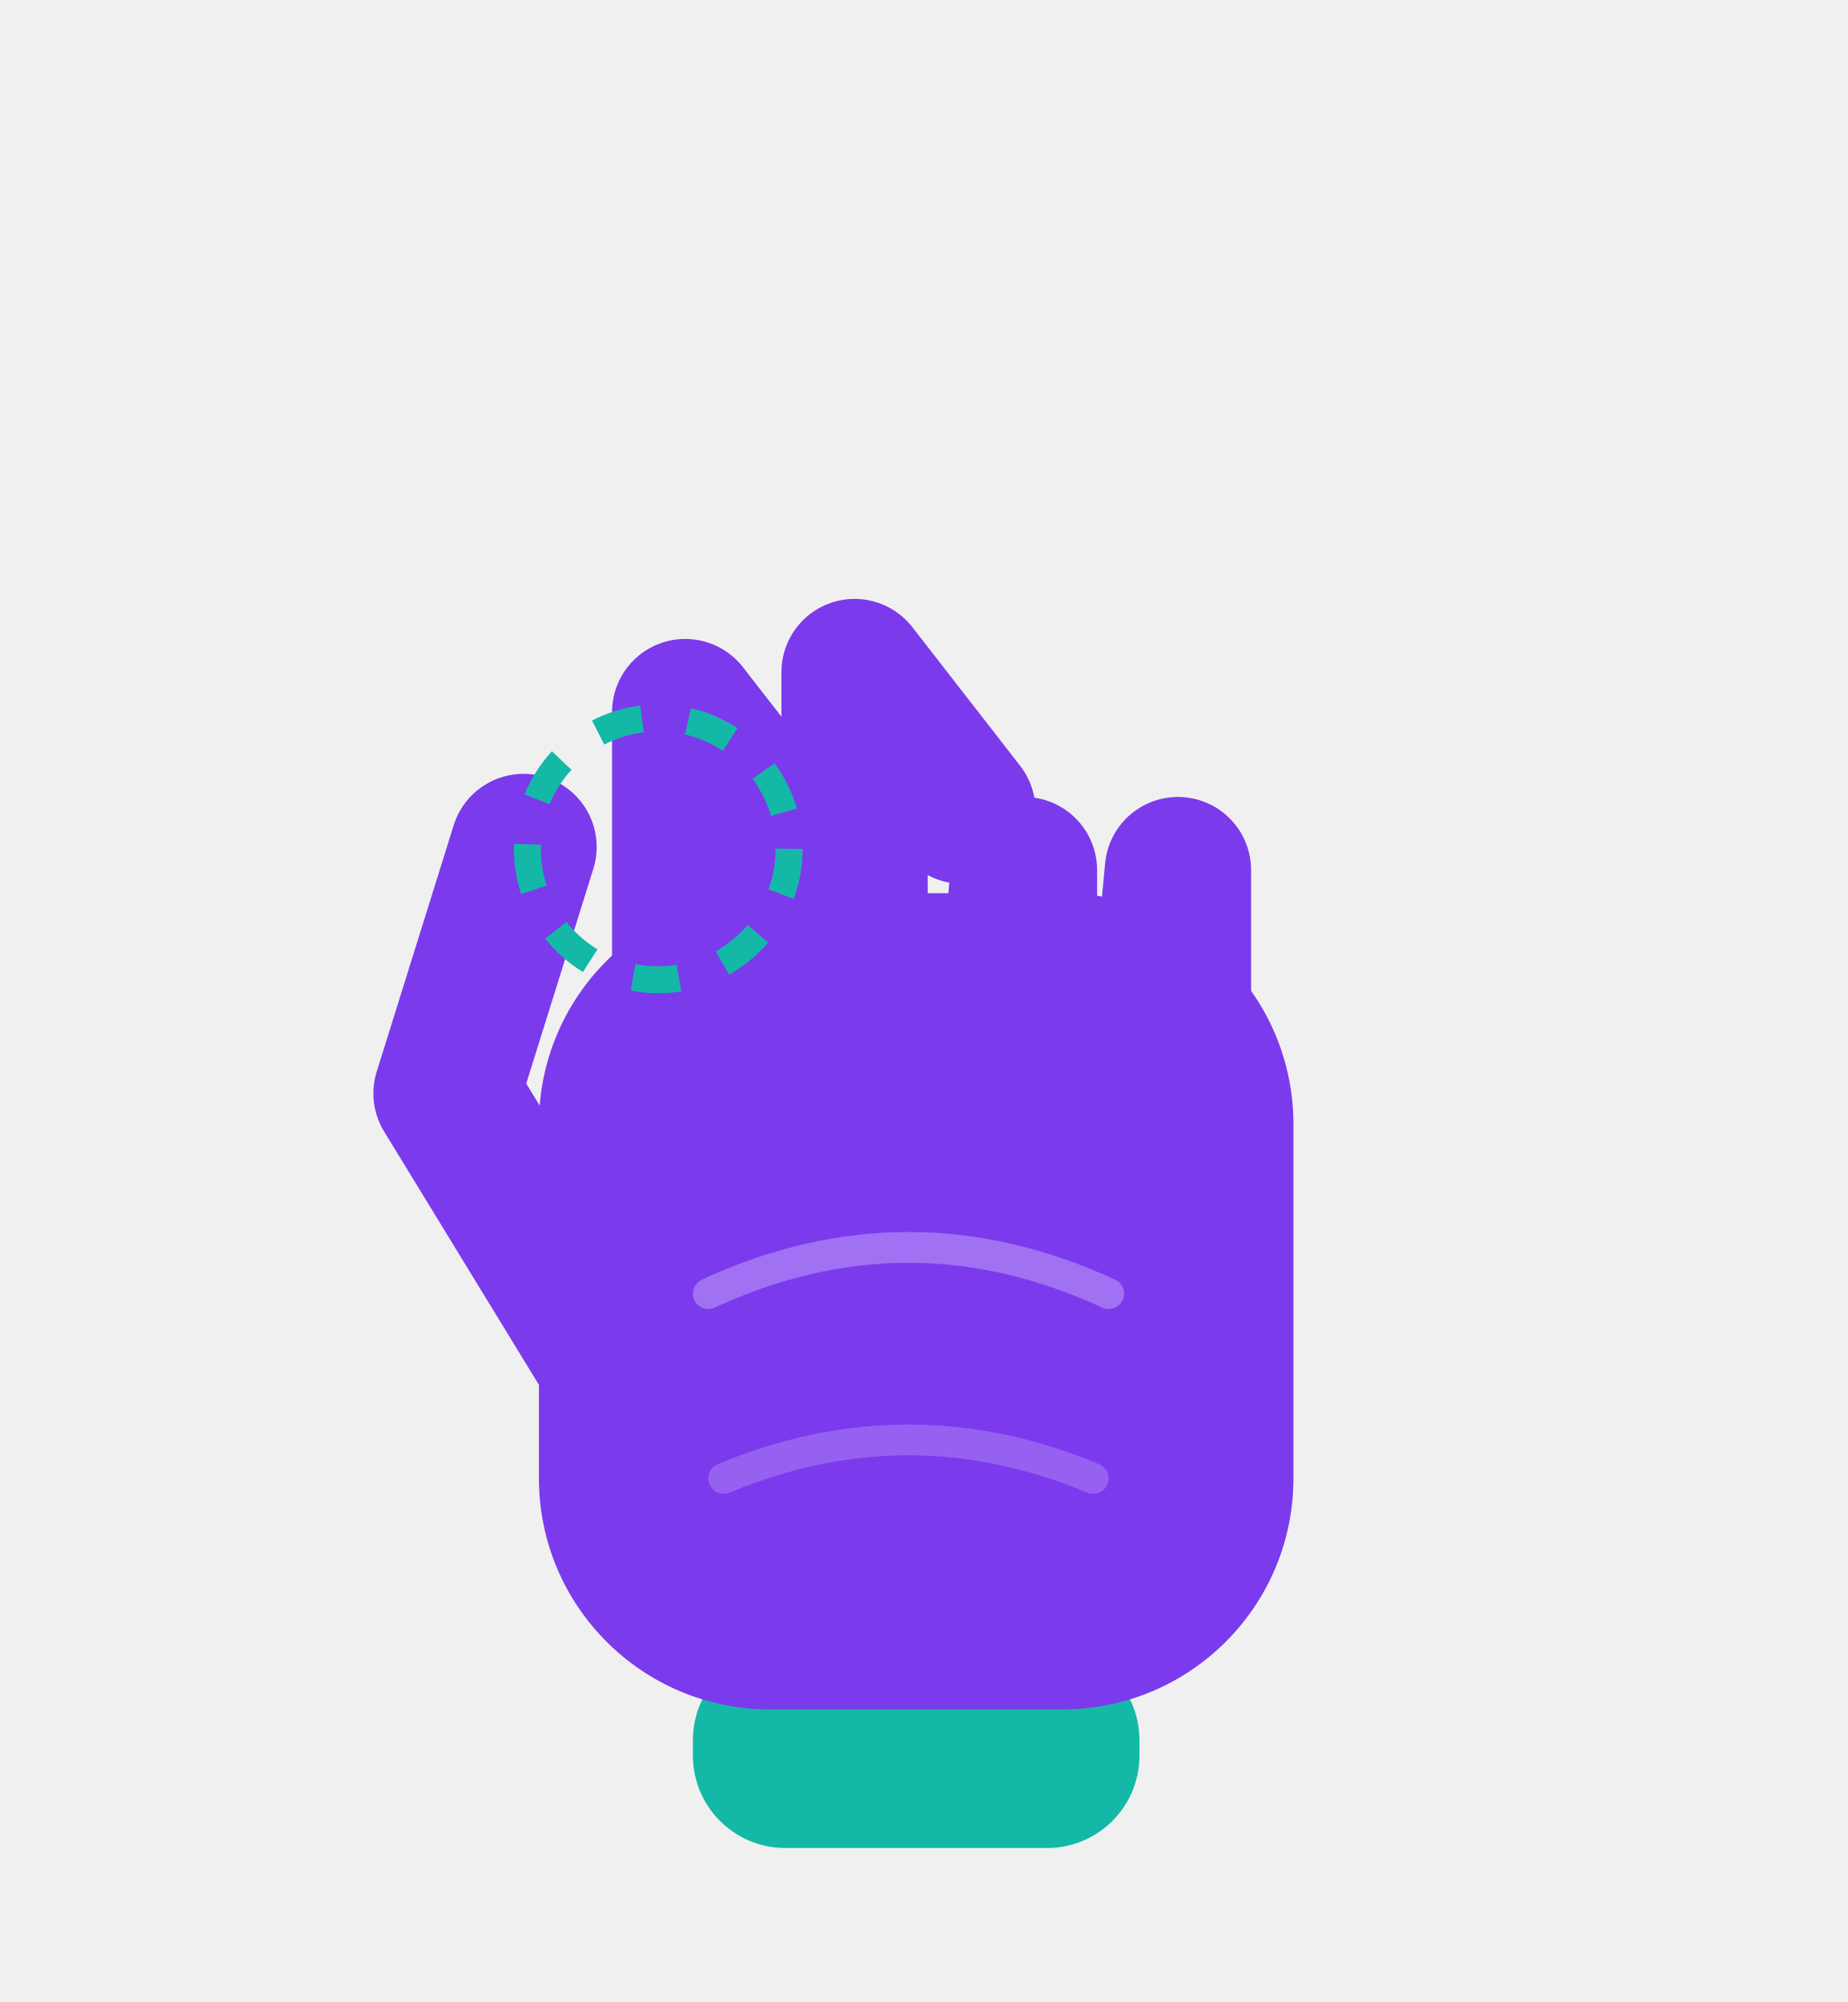
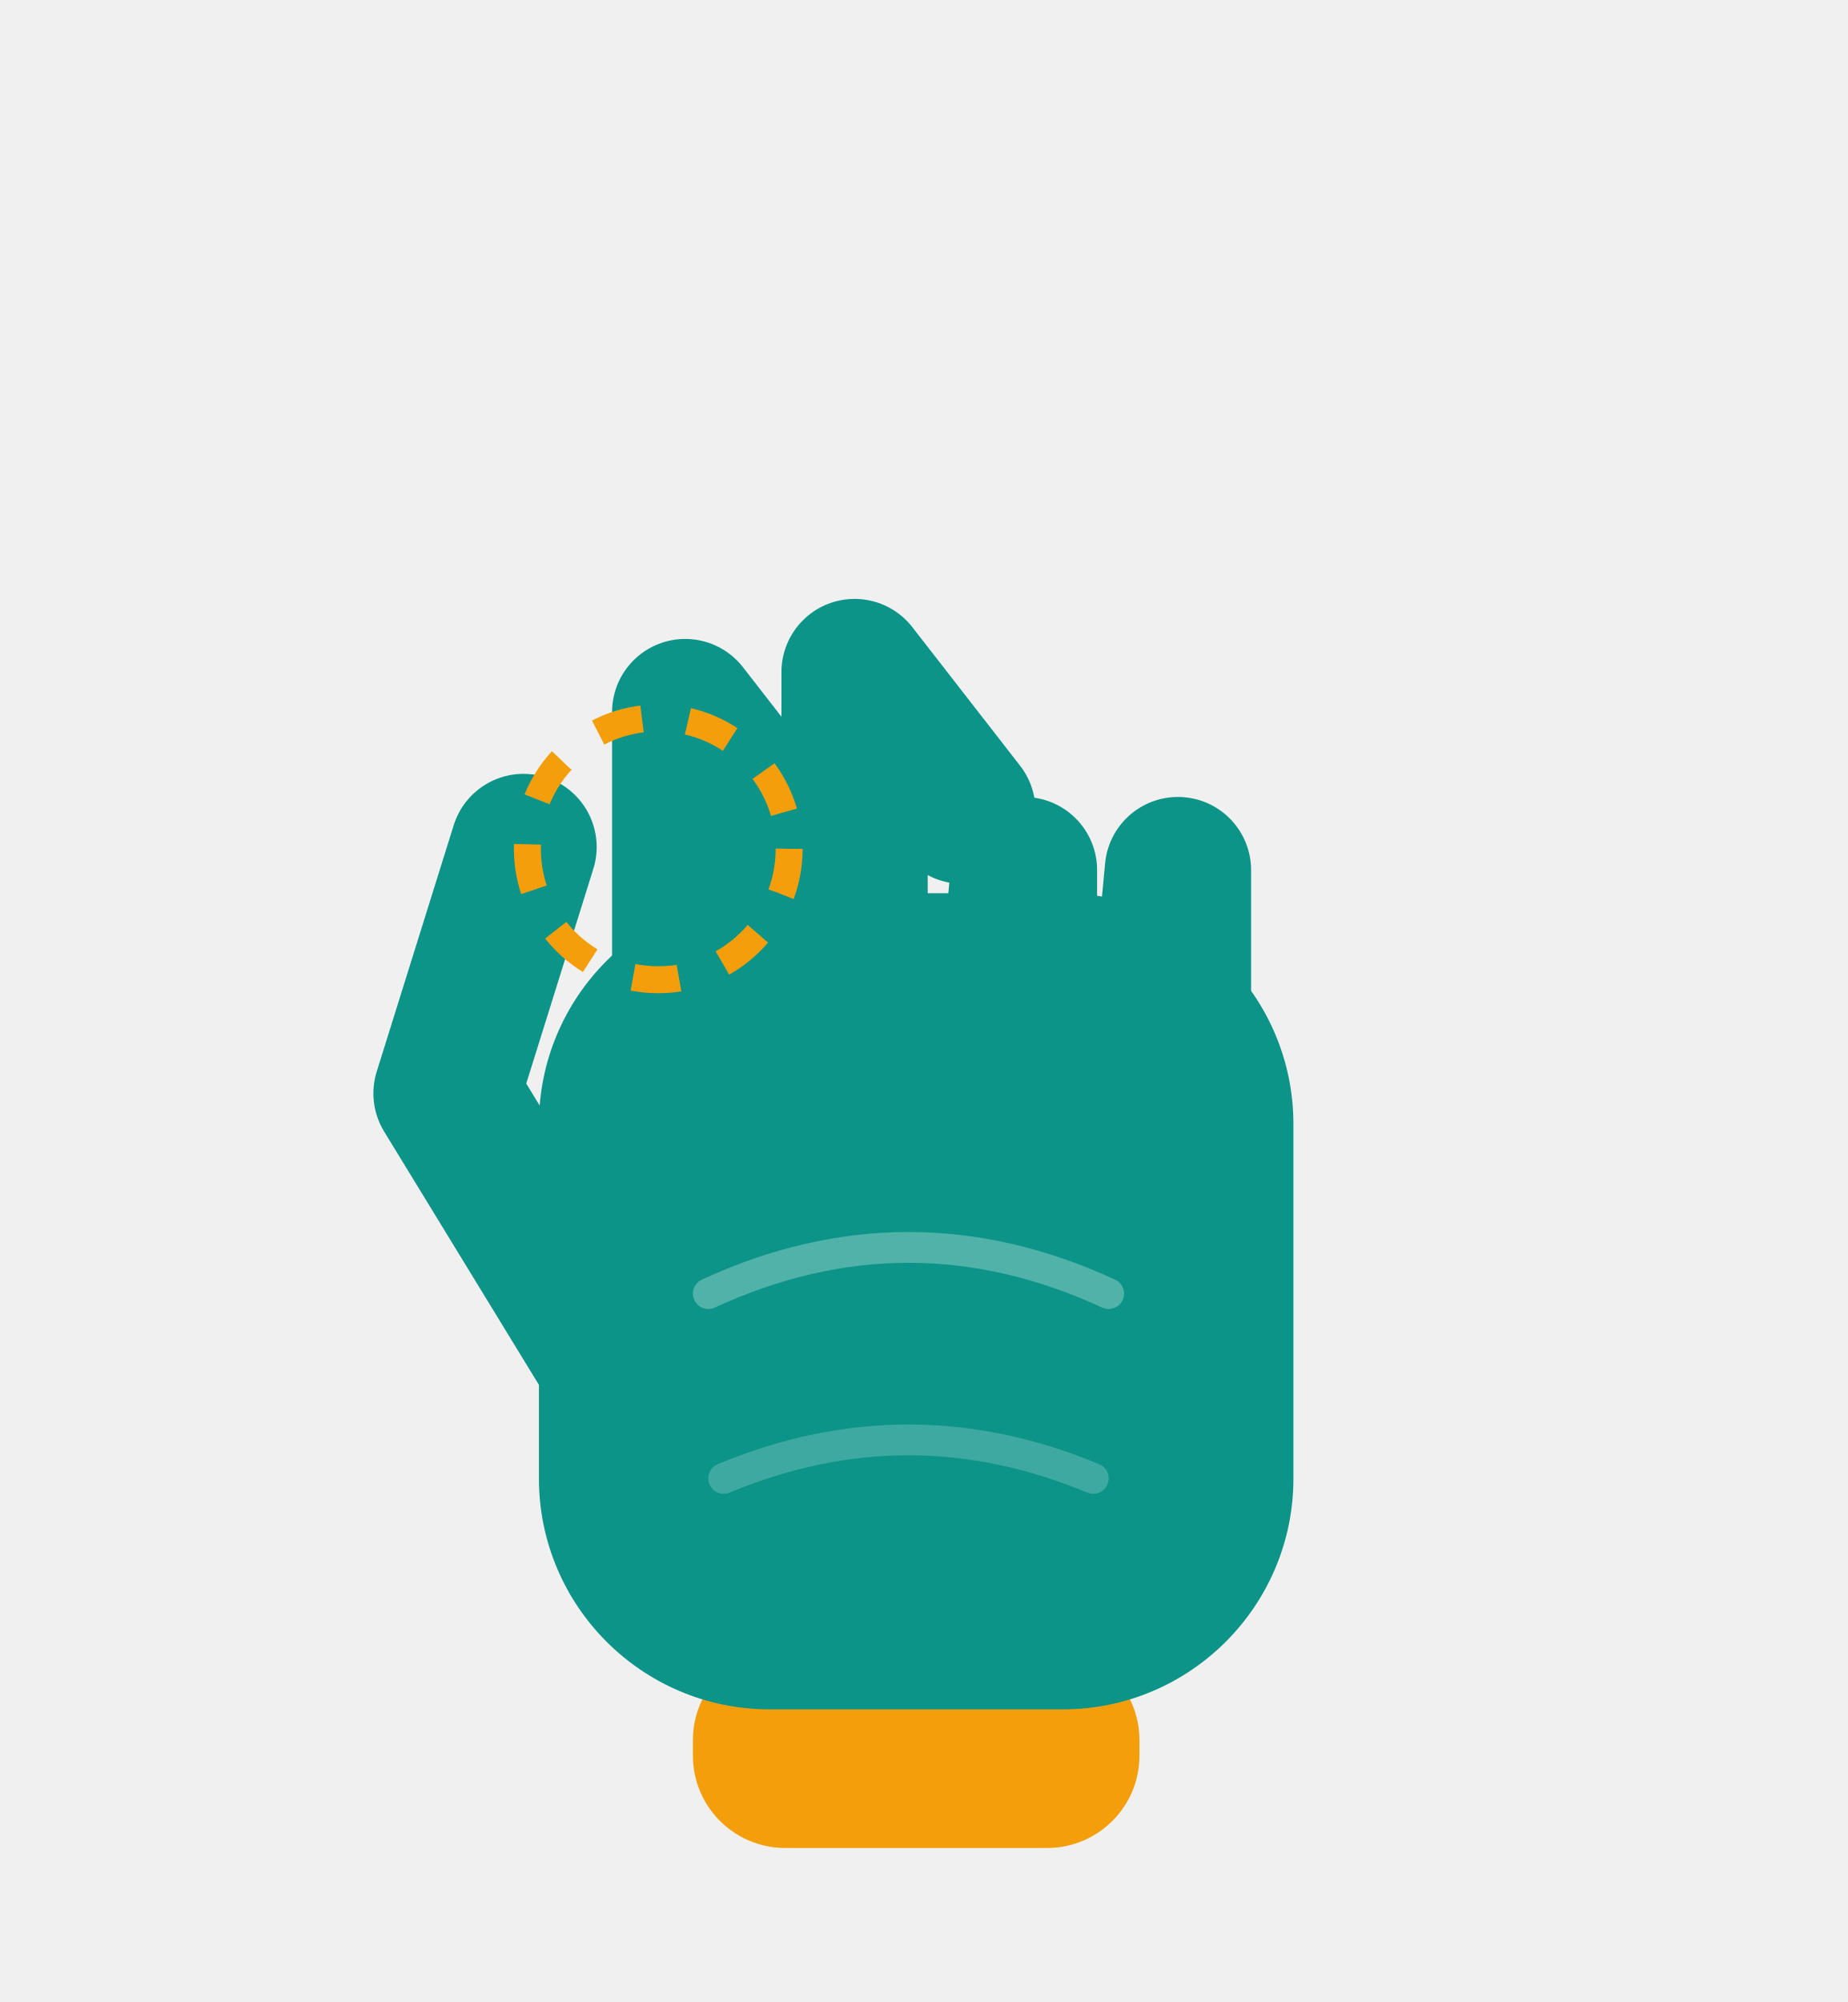
<svg xmlns="http://www.w3.org/2000/svg" viewBox="0 0 240 260" role="img" aria-label="Hand shape for No">
  <g transform="">
    <g transform="">
-       <rect x="90" y="214" width="58" height="26" rx="12" fill="#14B8A6" />
-       <path d="M 80 178 L 58 142 L 68 110" fill="none" stroke="#7C3AED" stroke-width="19" stroke-linecap="round" stroke-linejoin="round" />
-       <rect x="70" y="116" width="98" height="106" rx="30" fill="#7C3AED" />
+       <rect x="90" y="214" width="58" height="26" rx="12" fill="#F59E0B" />
+       <path d="M 80 178 L 58 142 L 68 110" fill="none" stroke="#0D9488" stroke-width="19" stroke-linecap="round" stroke-linejoin="round" />
+       <rect x="70" y="116" width="98" height="106" rx="30" fill="#0D9488" />
      <path d="M 92 168 Q 118 156 144 168" fill="none" stroke="#FFFFFF" stroke-opacity="0.28" stroke-width="4" stroke-linecap="round" />
      <path d="M 94 192 Q 118 182 142 192" fill="none" stroke="#FFFFFF" stroke-opacity="0.2" stroke-width="4" stroke-linecap="round" />
-       <path d="M 89 132 L 89 92.48 L 103 110.48" fill="none" stroke="#7C3AED" stroke-width="19" stroke-linecap="round" stroke-linejoin="round" />
-       <path d="M 111 132 L 111 87.28 L 125 105.28" fill="none" stroke="#7C3AED" stroke-width="19" stroke-linecap="round" stroke-linejoin="round" />
-       <path d="M 133 132 L 133 113 L 130 145" fill="none" stroke="#7C3AED" stroke-width="19" stroke-linecap="round" stroke-linejoin="round" />
-       <path d="M 153 132 L 153 113 L 150 145" fill="none" stroke="#7C3AED" stroke-width="19" stroke-linecap="round" stroke-linejoin="round" />
-       <circle cx="85.5" cy="110.24" r="17" fill="none" stroke="#14B8A6" stroke-width="3.5" stroke-dasharray="6 6">
+       <path d="M 89 132 L 89 92.48 L 103 110.48" fill="none" stroke="#0D9488" stroke-width="19" stroke-linecap="round" stroke-linejoin="round" />
+       <path d="M 111 132 L 111 87.28 L 125 105.28" fill="none" stroke="#0D9488" stroke-width="19" stroke-linecap="round" stroke-linejoin="round" />
+       <path d="M 133 132 L 133 113 L 130 145" fill="none" stroke="#0D9488" stroke-width="19" stroke-linecap="round" stroke-linejoin="round" />
+       <path d="M 153 132 L 153 113 L 150 145" fill="none" stroke="#0D9488" stroke-width="19" stroke-linecap="round" stroke-linejoin="round" />
+       <circle cx="85.5" cy="110.24" r="17" fill="none" stroke="#F59E0B" stroke-width="3.5" stroke-dasharray="6 6">
        <animate attributeName="stroke-dashoffset" from="0" to="24" dur="1.6s" repeatCount="indefinite" />
      </circle>
    </g>
  </g>
</svg>
